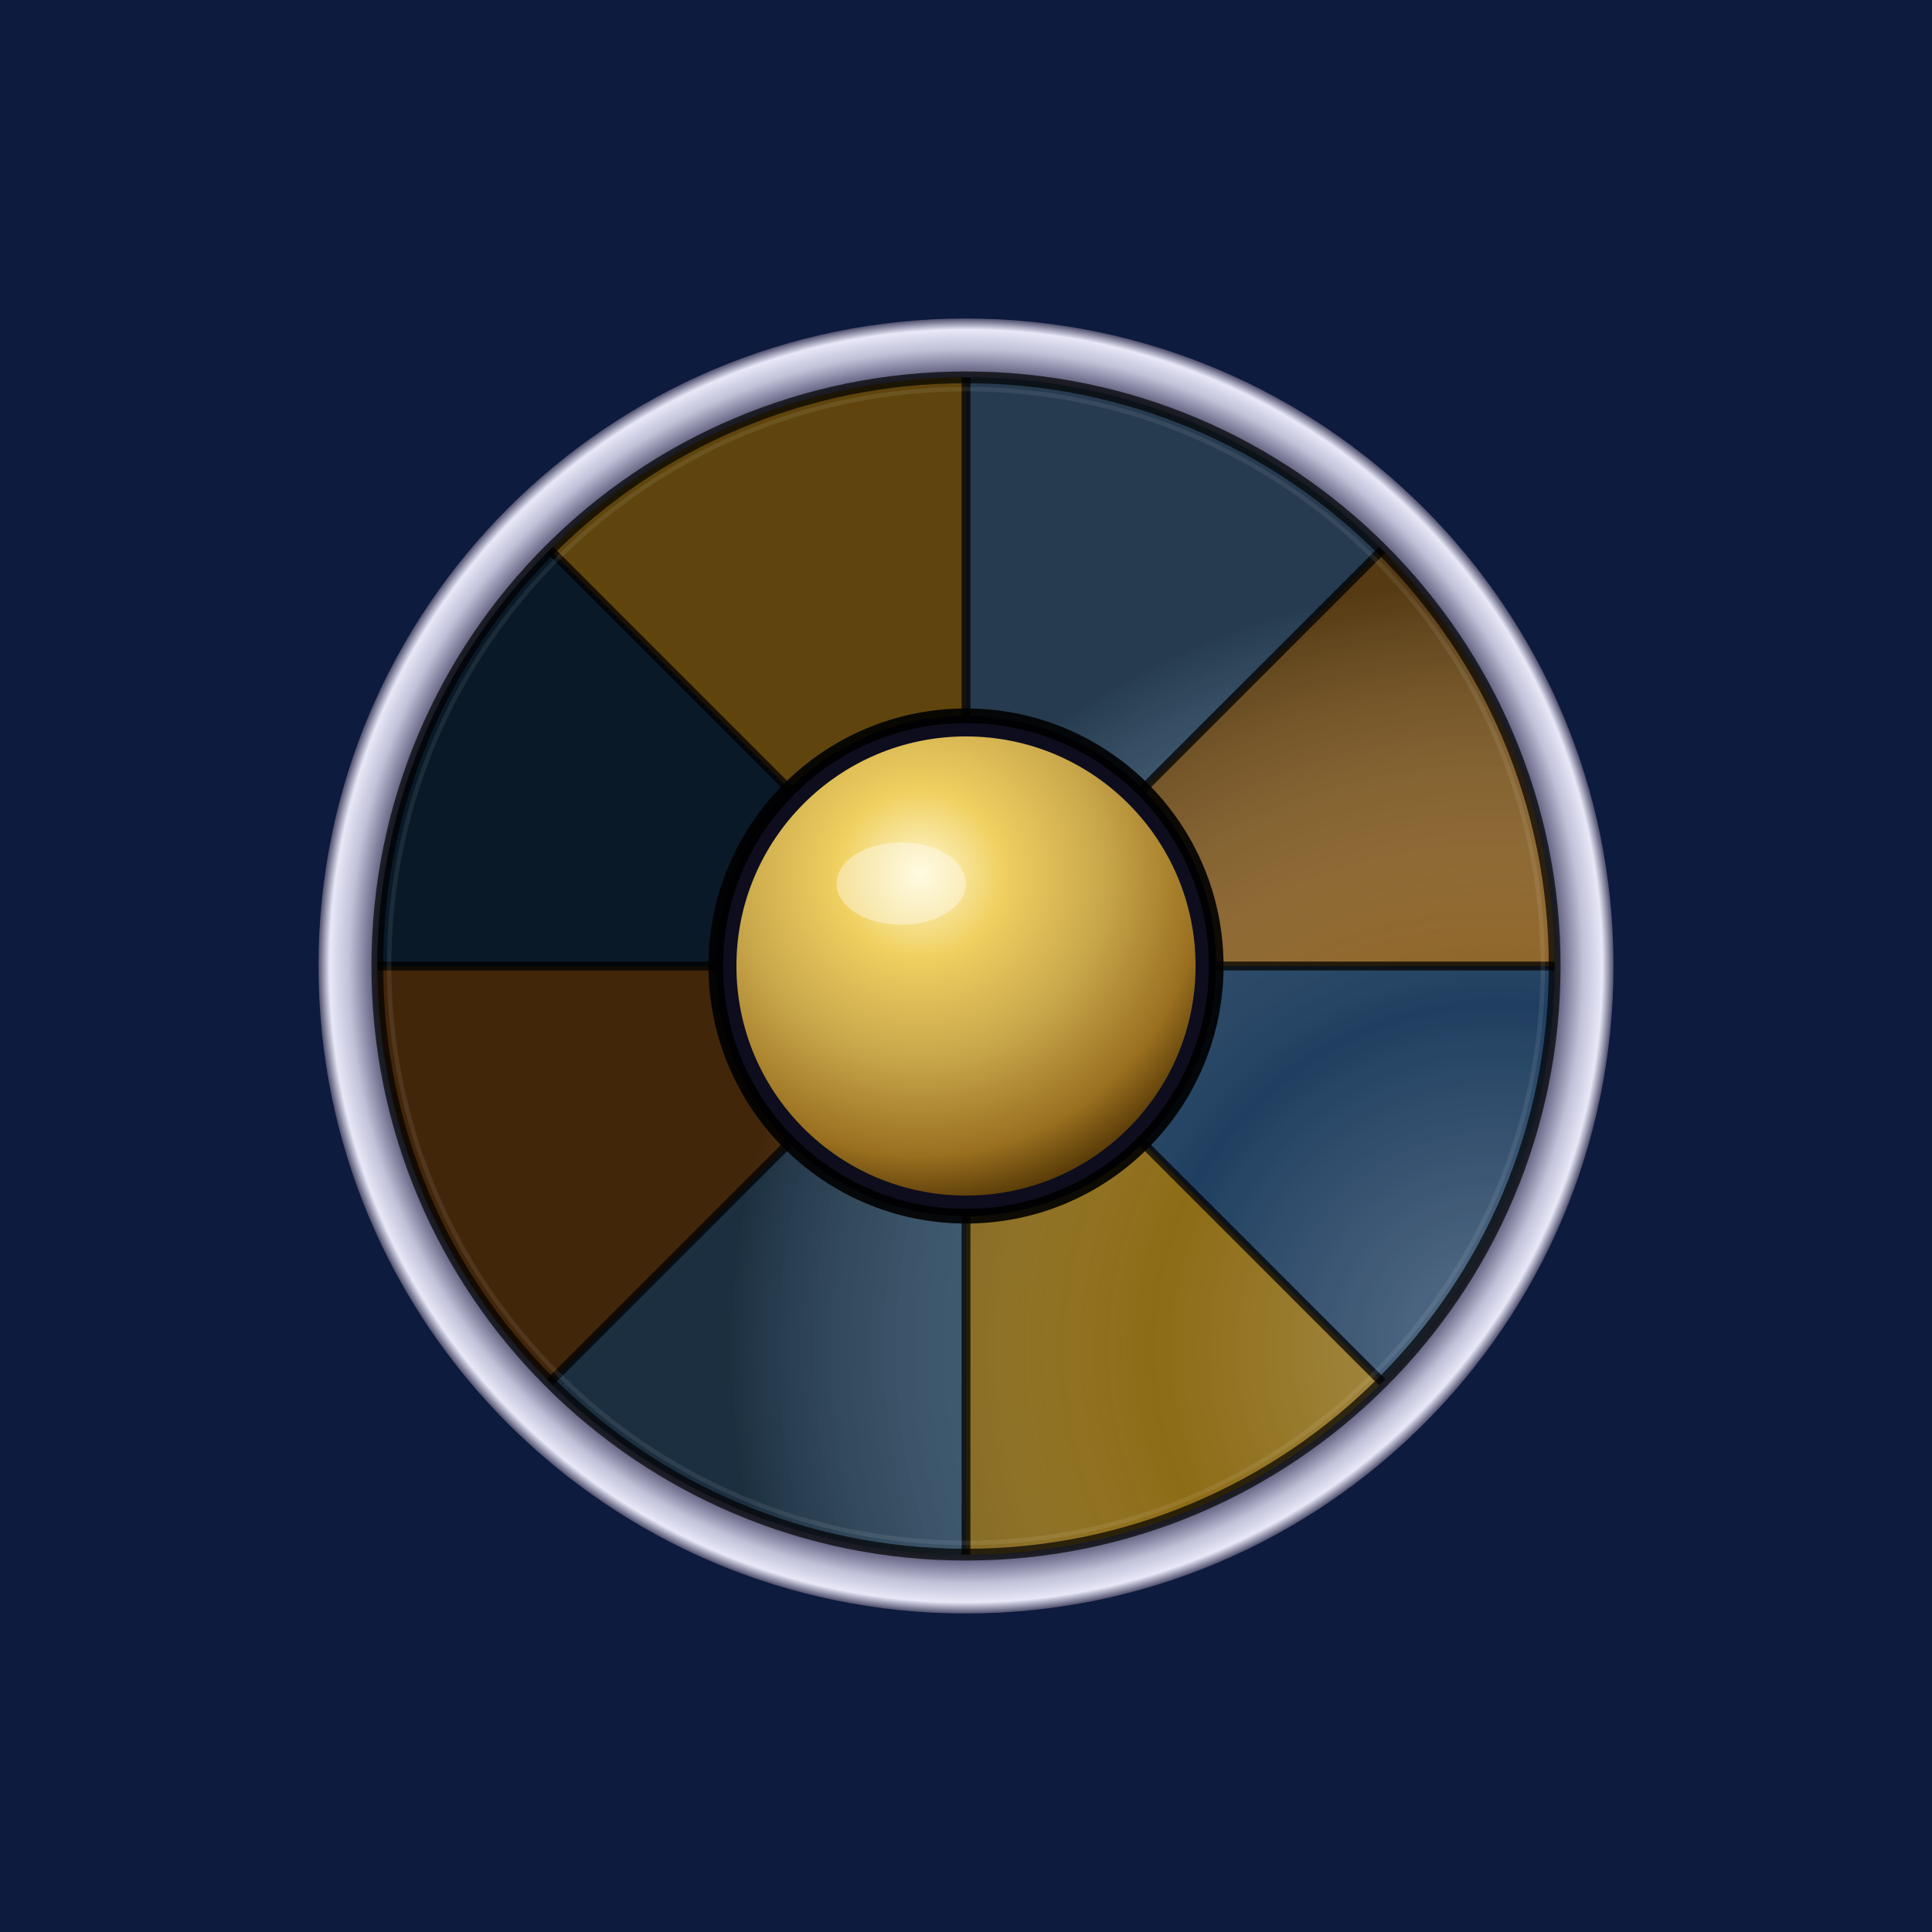
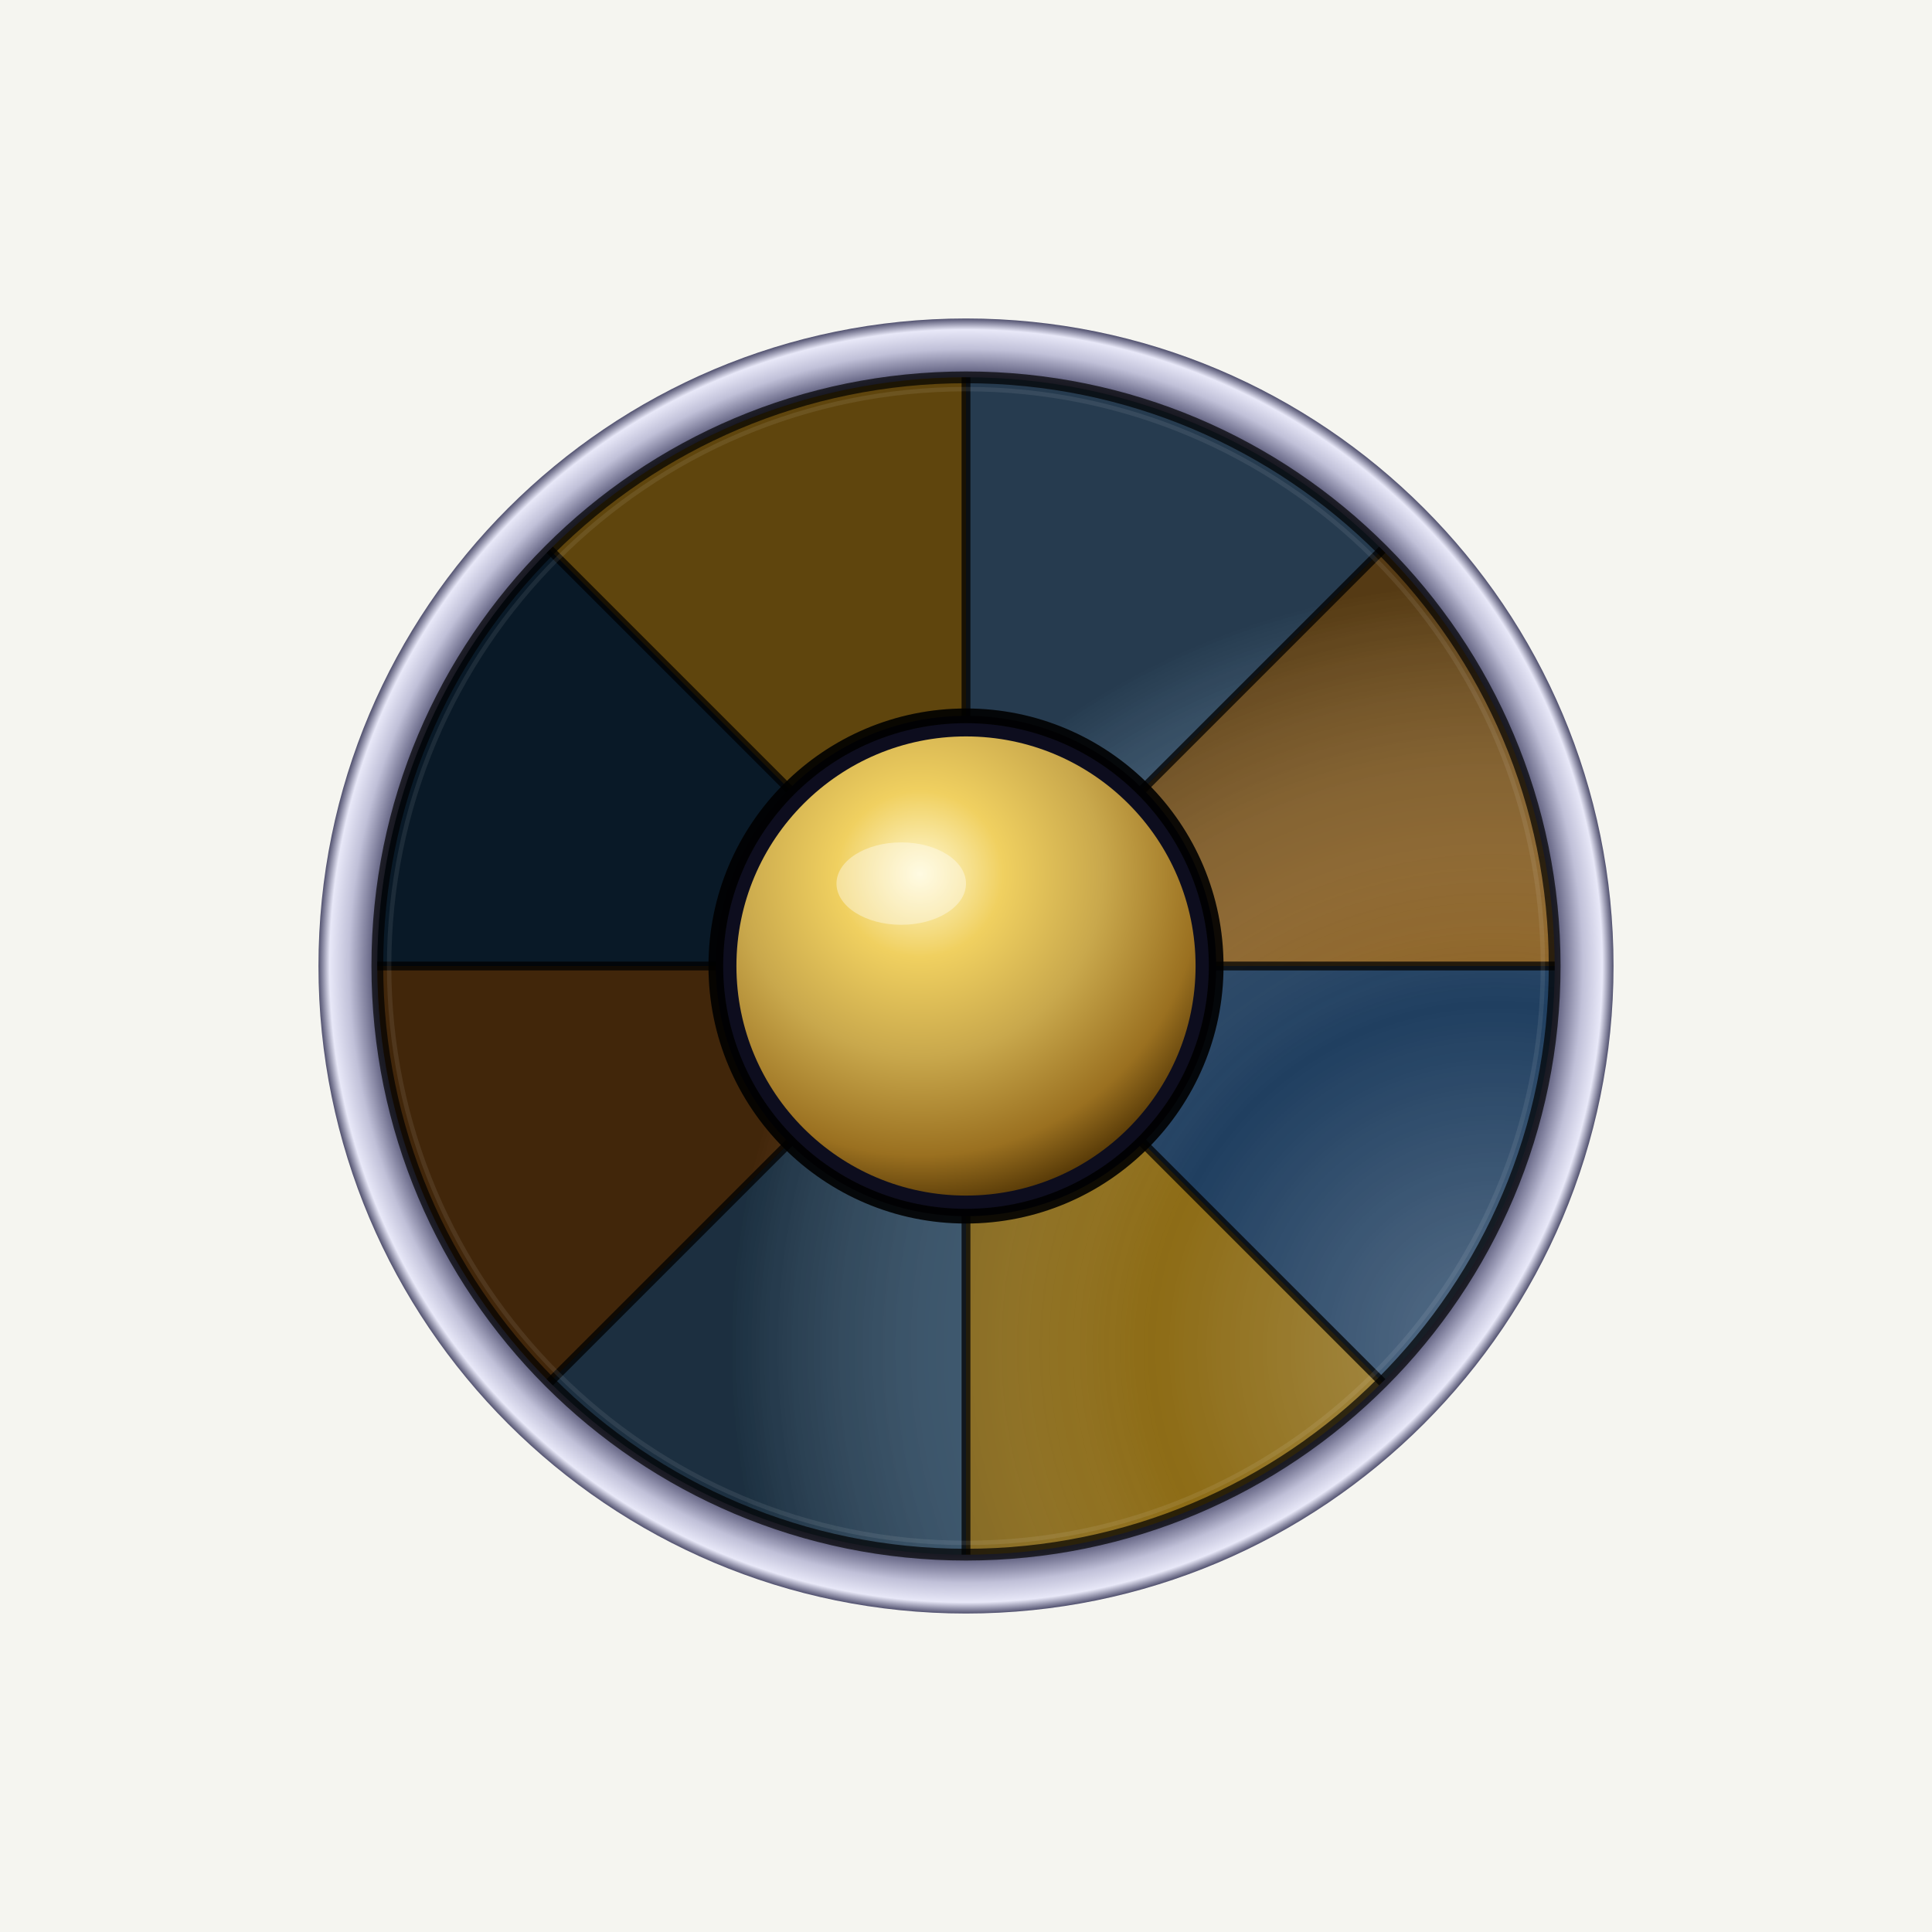
<svg xmlns="http://www.w3.org/2000/svg" viewBox="0 0 512 512" width="512" height="512">
  <defs>
    <radialGradient id="chrome" cx="50%" cy="50%" r="50%">
      <stop offset="86%" stop-color="#141422" />
      <stop offset="91%" stop-color="#5a5a7a" />
      <stop offset="95%" stop-color="#c0c0d8" />
      <stop offset="98%" stop-color="#e8e8f8" />
      <stop offset="100%" stop-color="#3a3a5a" />
    </radialGradient>
    <radialGradient id="sheen" cx="180" cy="130" r="260" gradientUnits="userSpaceOnUse">
      <stop offset="0%" stop-color="rgba(255,255,255,0.32)" />
      <stop offset="45%" stop-color="rgba(255,255,255,0.03)" />
      <stop offset="100%" stop-color="rgba(0,0,0,0.45)" />
    </radialGradient>
    <radialGradient id="cochonnet" cx="40%" cy="30%" r="72%">
      <stop offset="0%" stop-color="#fff8d0" />
      <stop offset="25%" stop-color="#f0d060" />
      <stop offset="55%" stop-color="#C9A84C" />
      <stop offset="85%" stop-color="#9a7020" />
      <stop offset="100%" stop-color="#5a3c08" />
    </radialGradient>
  </defs>
-   <rect width="512" height="512" fill="#0d1b3e" />
+   <rect width="512" height="512" fill="#F5F5F0" />
  <g transform="translate(256 256) scale(0.78)">
    <circle r="220" fill="url(#chrome)" />
    <g>
      <path d="M0,0 L0,-200 A200,200 0 0,1 141.42,-141.42 Z" fill="#3d6080" />
      <path d="M0,0 L141.42,-141.42 A200,200 0 0,1 200,0 Z" fill="#8a5f20" />
      <path d="M0,0 L200,0 A200,200 0 0,1 141.42,141.42 Z" fill="#1a3a5c" />
      <path d="M0,0 L141.42,141.42 A200,200 0 0,1 0,200 Z" fill="#8a6810" />
      <path d="M0,0 L0,200 A200,200 0 0,1 -141.42,141.42 Z" fill="#2d4d68" />
      <path d="M0,0 L-141.42,141.42 A200,200 0 0,1 -200,0 Z" fill="#6a3d10" />
      <path d="M0,0 L-200,0 A200,200 0 0,1 -141.42,-141.42 Z" fill="#0e2840" />
      <path d="M0,0 L-141.42,-141.42 A200,200 0 0,1 0,-200 Z" fill="#9a7015" />
    </g>
    <circle r="200" fill="url(#sheen)" opacity="0.85" />
    <g stroke="rgba(0,0,0,0.75)" stroke-width="3">
      <line x1="0" y1="0" x2="0" y2="-200" />
      <line x1="0" y1="0" x2="141.42" y2="-141.42" />
      <line x1="0" y1="0" x2="200" y2="0" />
      <line x1="0" y1="0" x2="141.42" y2="141.42" />
      <line x1="0" y1="0" x2="0" y2="200" />
      <line x1="0" y1="0" x2="-141.42" y2="141.42" />
      <line x1="0" y1="0" x2="-200" y2="0" />
      <line x1="0" y1="0" x2="-141.42" y2="-141.42" />
    </g>
    <circle r="200" fill="none" stroke="rgba(0,0,0,0.7)" stroke-width="4" />
    <circle r="196" fill="none" stroke="rgba(255,255,255,0.08)" stroke-width="1.5" />
    <circle r="85" fill="#0d0d1e" stroke="rgba(0,0,0,0.9)" stroke-width="5" />
    <circle r="78" fill="url(#cochonnet)" />
    <ellipse cx="-22" cy="-28" rx="22" ry="14" fill="rgba(255,255,255,0.38)" />
  </g>
</svg>
